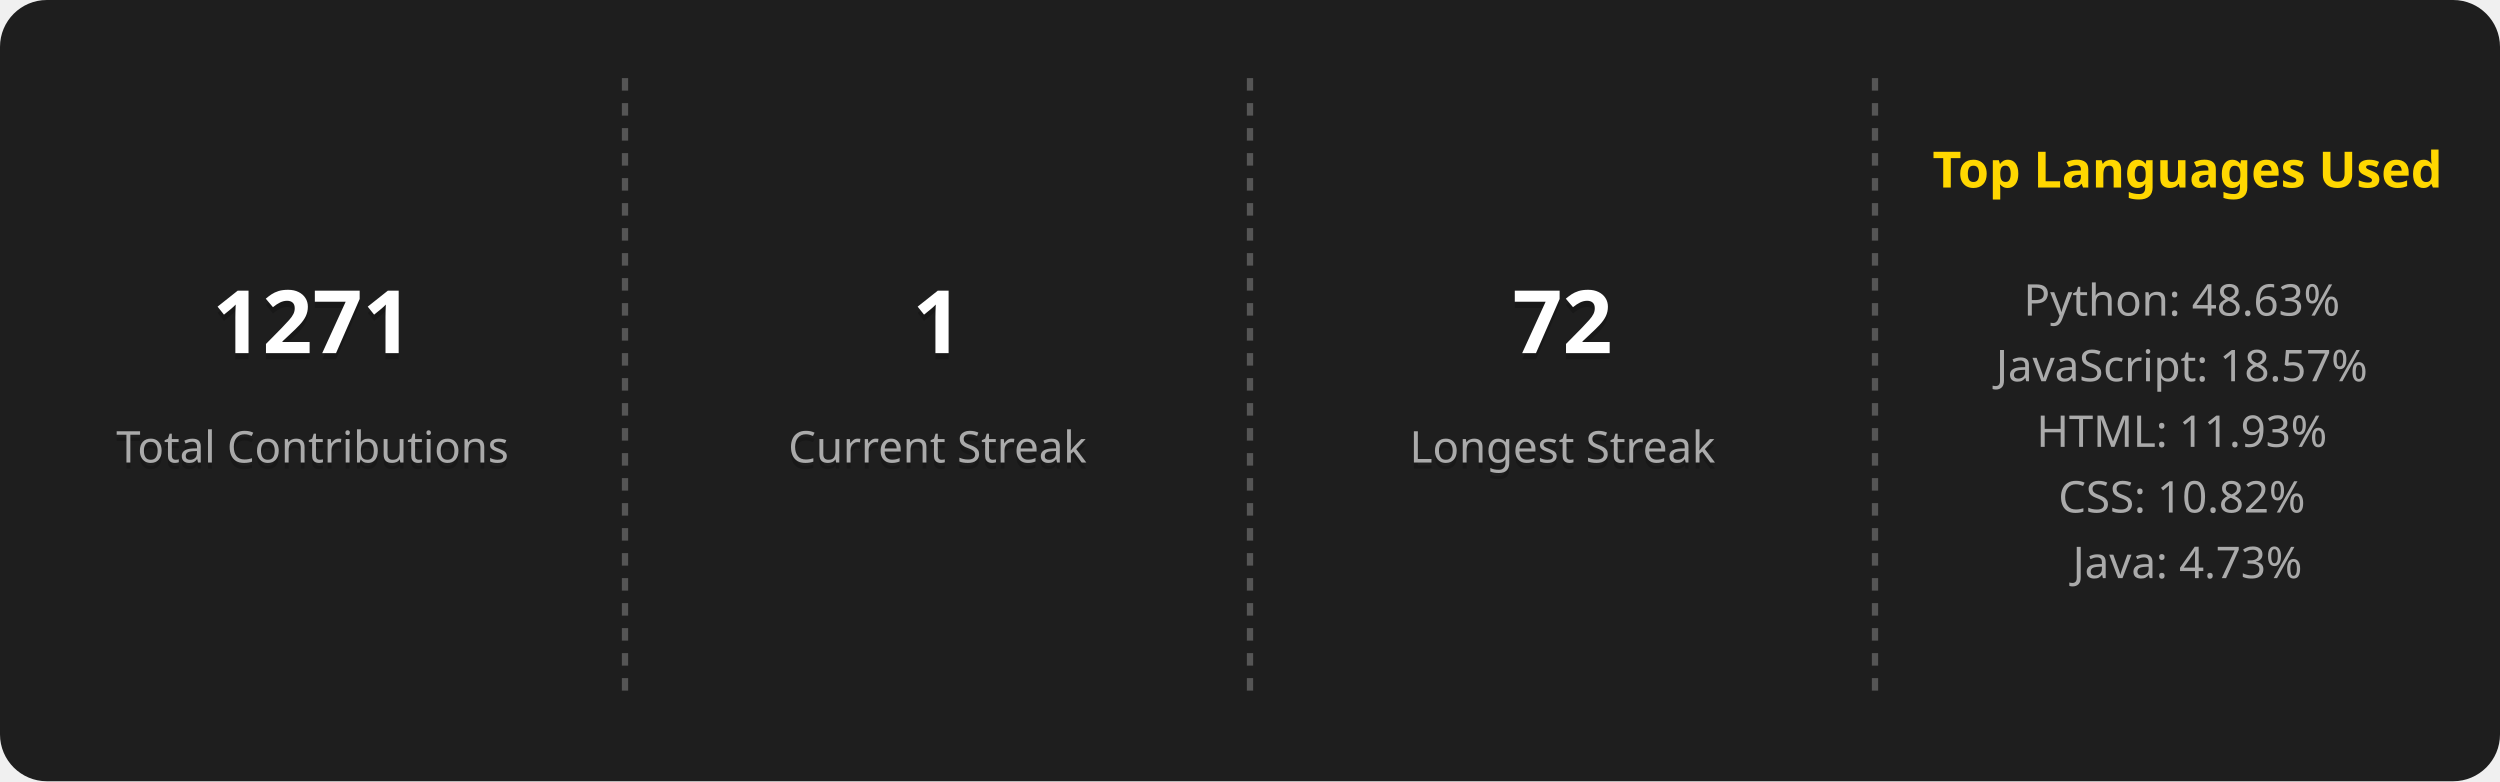
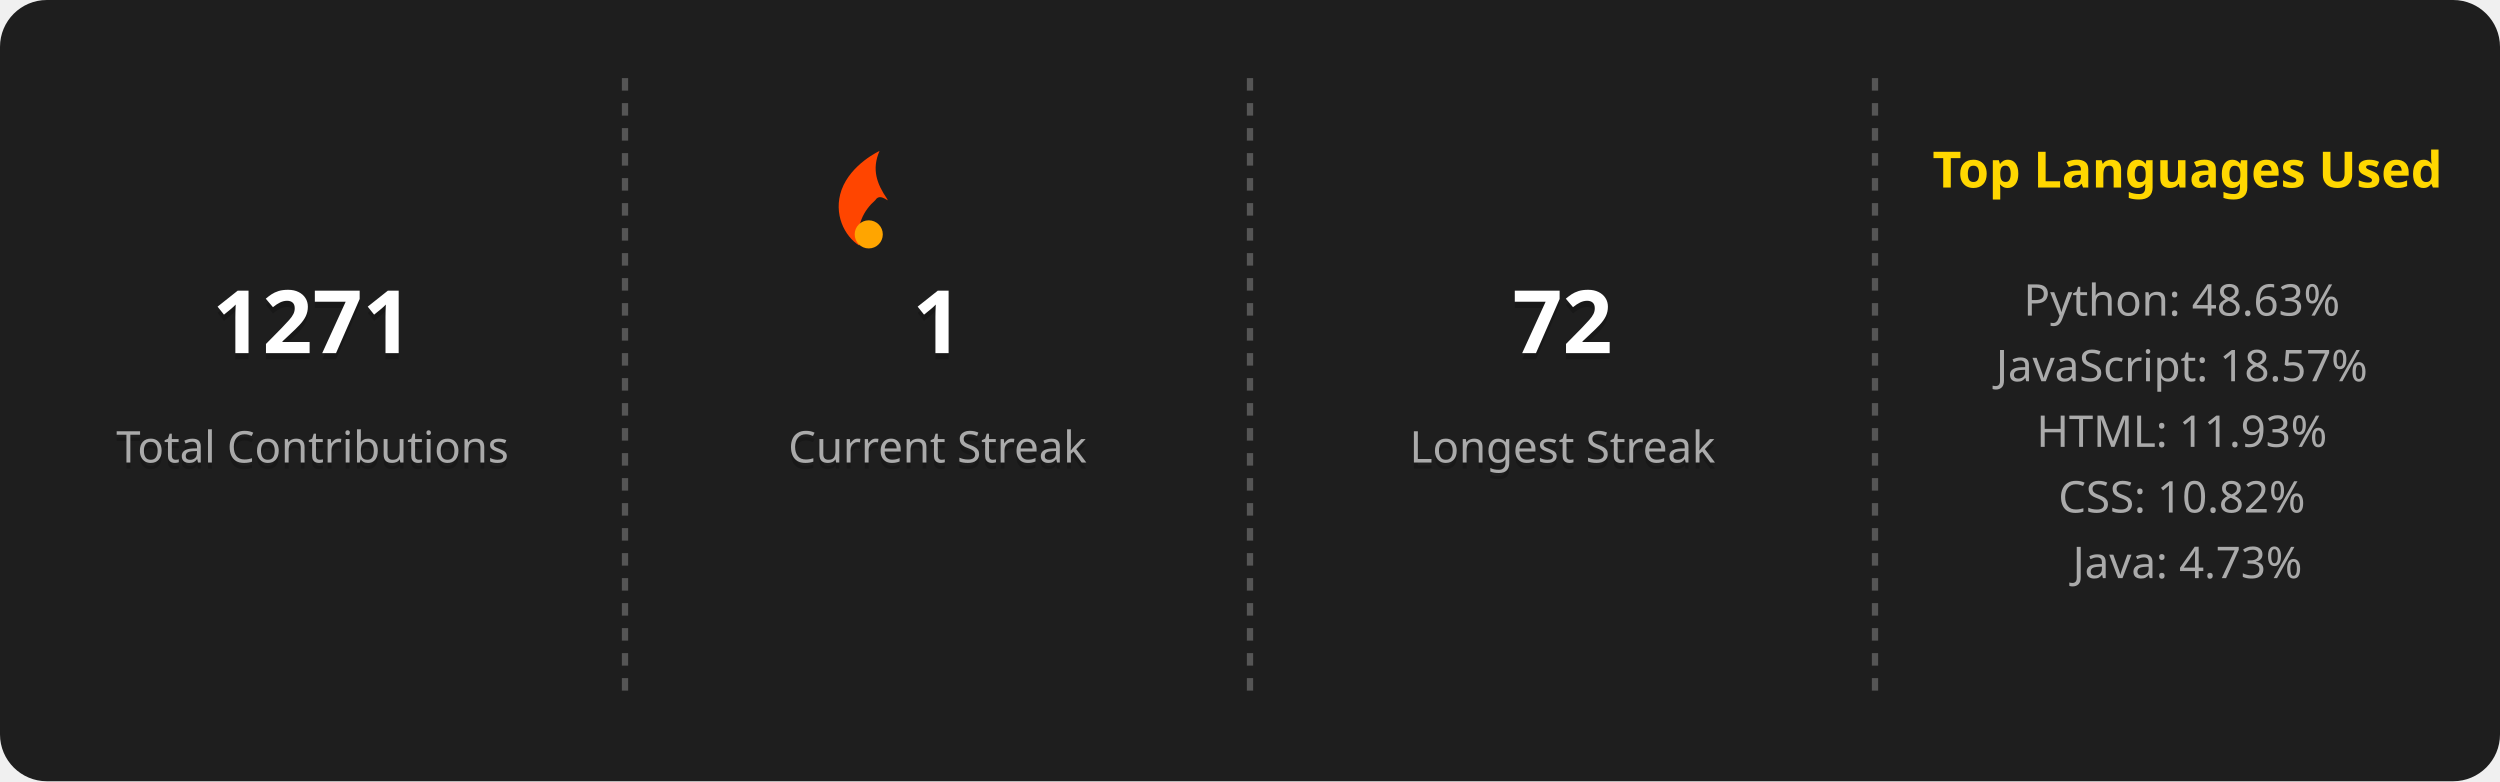
<svg xmlns="http://www.w3.org/2000/svg" width="800" height="250">
  <style>
    .title {
      font: bold 16px sans-serif;
      fill: #FFD700;
    }
    .stat {
      font: bold 28px sans-serif;
      fill: #FFFFFF;
    }
    .label {
      font: 14px sans-serif;
      fill: #AAAAAA;
    }
    .section {
      text-anchor: middle;
    }
    .shadow {
      fill: #00000033; /* Adds a subtle shadow */
    }
    .divider {
      stroke: #555555;
      stroke-width: 2;
      stroke-dasharray: 4; /* Dashed line style */
    }
  </style>
  <rect width="100%" height="100%" fill="#1E1E1E" rx="15" />
  <line x1="200" y1="25" x2="200" y2="225" class="divider" />
  <line x1="400" y1="25" x2="400" y2="225" class="divider" />
  <line x1="600" y1="25" x2="600" y2="225" class="divider" />
  <g class="section" transform="translate(100, 125)">
    <text class="stat shadow" y="-10">1271</text>
    <text class="stat" y="-12">1271</text>
    <text class="label shadow" y="25">Total Contributions</text>
    <text class="label" y="23">Total Contributions</text>
  </g>
  <g class="section" transform="translate(300, 125)">
    <text class="stat shadow" y="-10">1</text>
    <text class="stat" y="-12">1</text>
    <text class="label shadow" y="25">Current Streak</text>
    <text class="label" y="23">Current Streak</text>
+     <g transform="translate(-40, -80) scale(1.5)">
+       <path d="M15.9,12.4C13.7,9.2,12.6,6.1,14.3,2.2c0,0-6.1,2.8-8.1,8.3c-1.8,5.1,0.6,9.9,3.8,11.9c-0.8-4.3,0.9-7.5,3.4-9.7 C14.5,10.9,16.6,13.6,15.9,12.4z" fill="#FF4500" />
+       <circle cx="12" cy="20" r="3" fill="#FFA500" />
+     </g>
  </g>
  <g class="section" transform="translate(500, 125)">
    <text class="stat shadow" y="-10">72</text>
    <text class="stat" y="-12">72</text>
    <text class="label shadow" y="25">Longest Streak</text>
    <text class="label" y="23">Longest Streak</text>
  </g>
  <g class="section" transform="translate(700, 80)">
    <text class="title" x="0" y="-20">Top Languages Used</text>
    <text class="label" x="0" y="0">
      <tspan x="0" dy="1.5em">Python: 48.63%</tspan>
      <tspan x="0" dy="1.5em">JavaScript: 18.57%</tspan>
      <tspan x="0" dy="1.5em">HTML: 11.93%</tspan>
      <tspan x="0" dy="1.5em">CSS: 10.82%</tspan>
      <tspan x="0" dy="1.5em">Java: 4.73%</tspan>
    </text>
  </g>
</svg>
